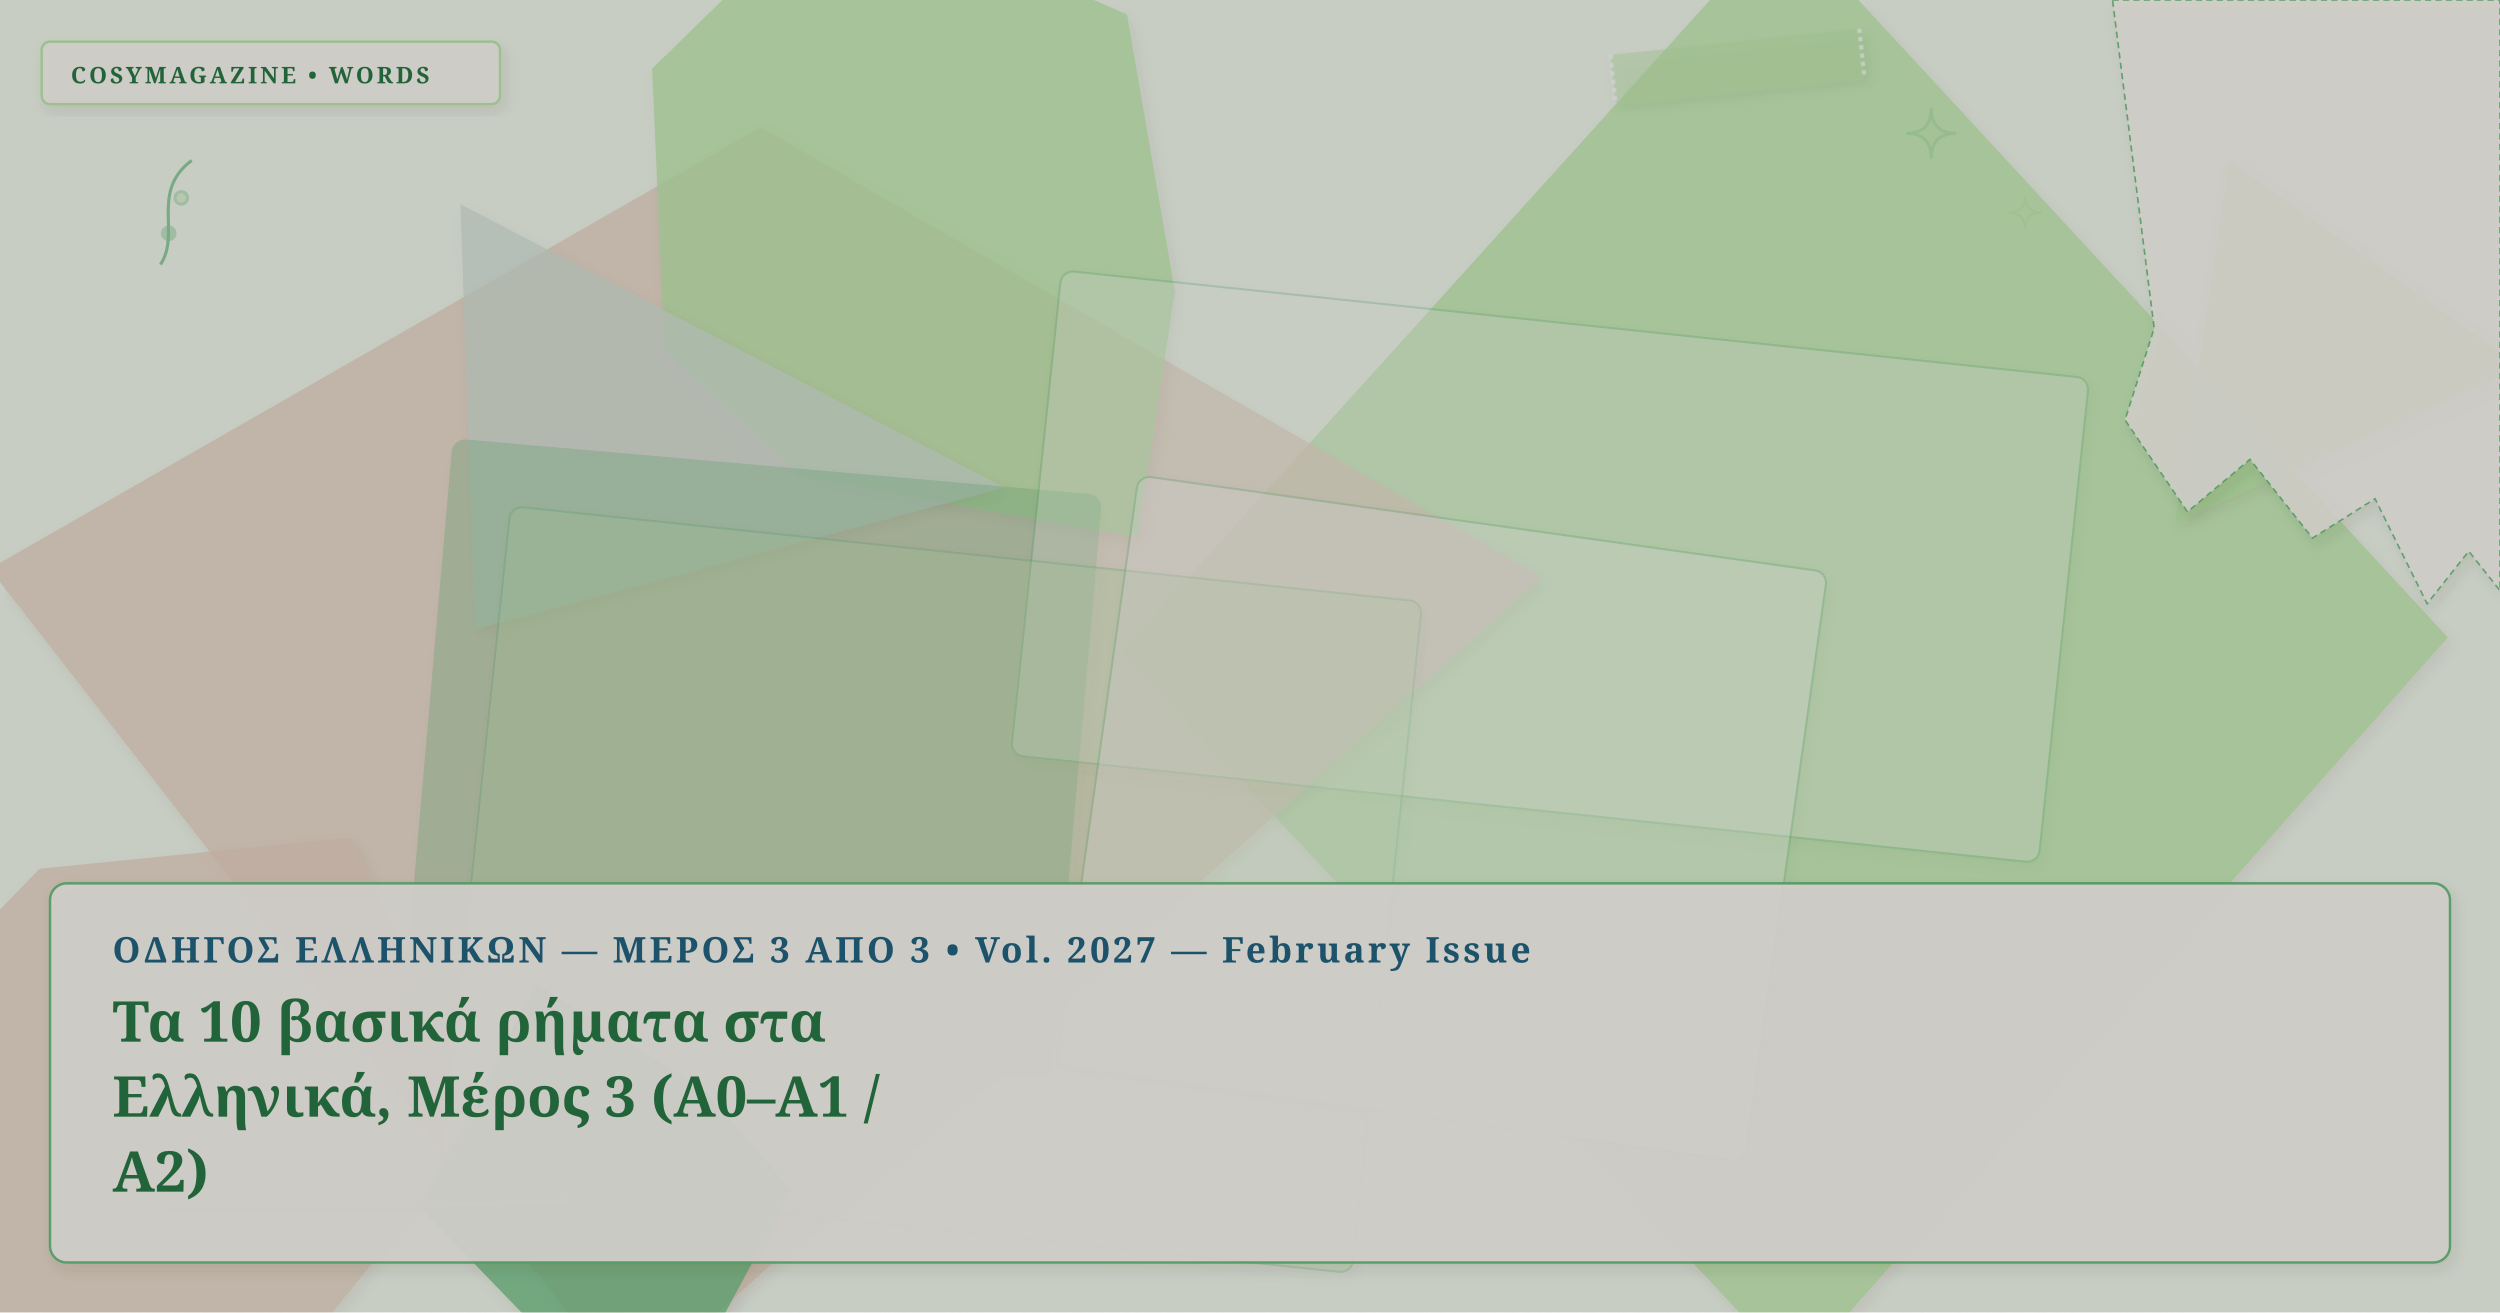
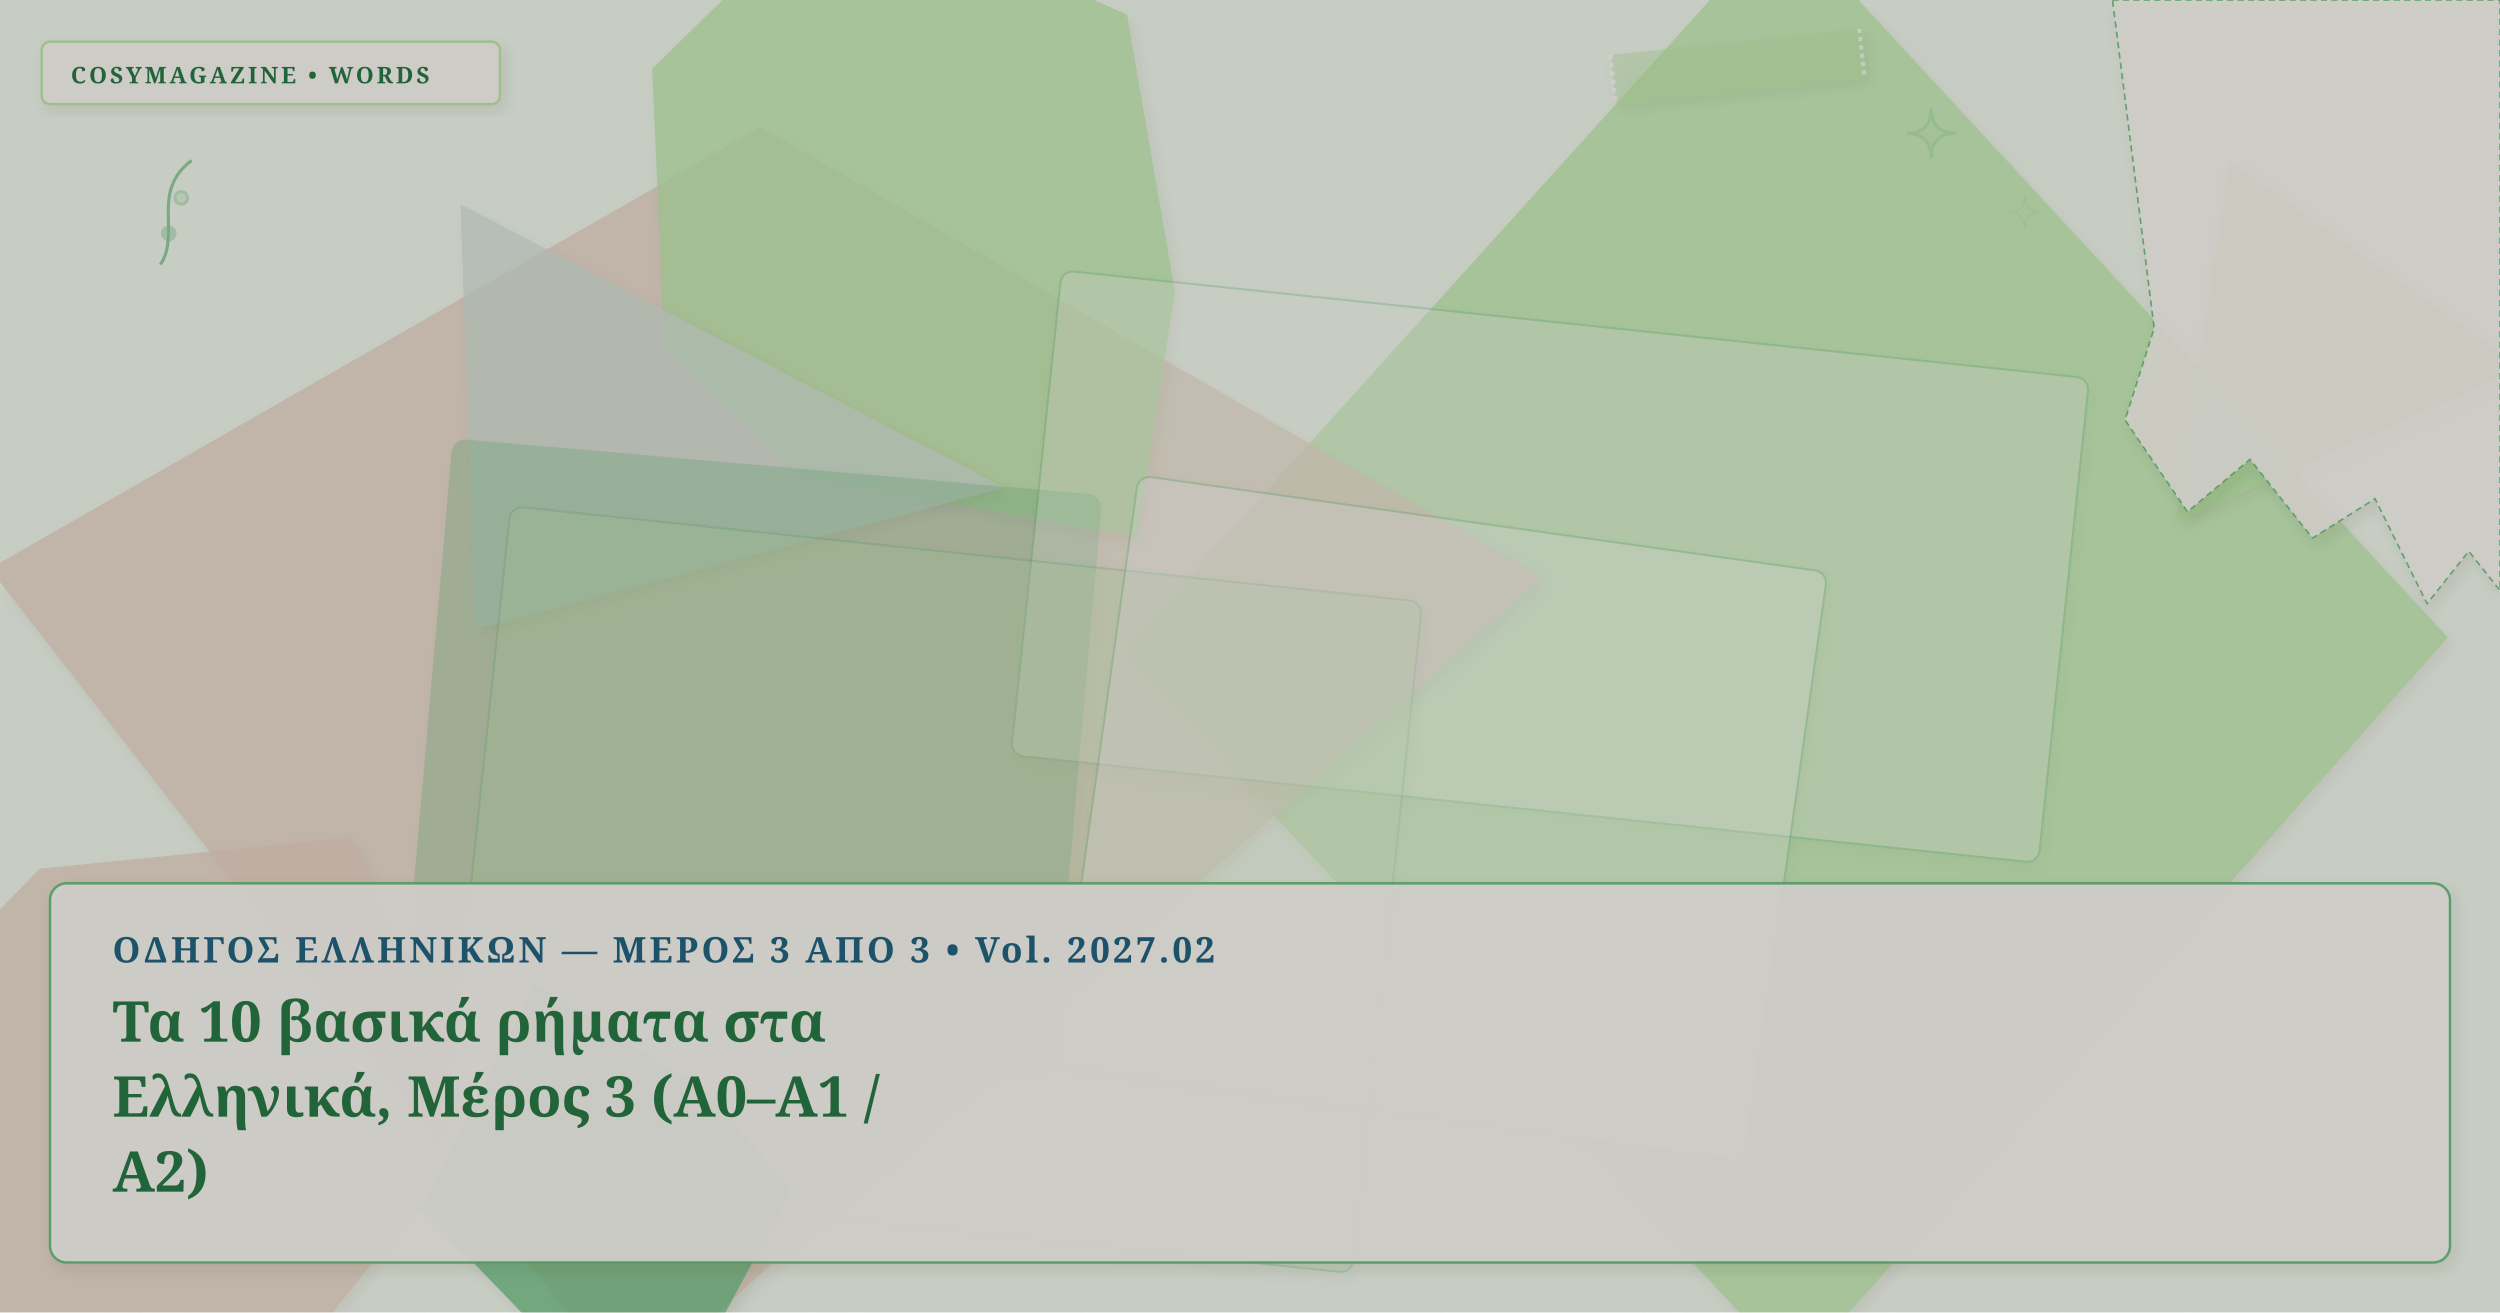
<svg xmlns="http://www.w3.org/2000/svg" viewBox="0 0 1200 630" width="100%" height="100%" preserveAspectRatio="xMidYMid slice" class="cosy-cover-art" data-motif="editorial-stars" data-seed="top-10-verbs-part-3-el" data-lang="el">
  <defs>
    <filter id="soft-shadow" x="-20%" y="-20%" width="140%" height="140%">
      <feDropShadow dx="2" dy="3" stdDeviation="3" flood-color="#3C281E" flood-opacity="0.10" />
    </filter>
    <filter id="paper-grain" x="0%" y="0%" width="100%" height="100%">
      <feTurbulence type="fractalNoise" baseFrequency="0.65" numOctaves="3" result="noise" />
      <feColorMatrix type="saturate" values="0" />
      <feComponentTransfer>
        <feFuncA type="linear" slope="0.05" />
      </feComponentTransfer>
      <feBlend mode="multiply" in="SourceGraphic" result="blend" />
    </filter>
  </defs>
  <style>
        @media (prefers-reduced-motion: reduce) {
          .cosy-cover-art * { animation: none !important; transition: none !important; }
        }
      </style>
  <rect width="1200" height="630" fill="#f4faef" />
  <polygon points="1175,306 862,659 538,313 856,-39" fill="#bee9aa" opacity="0.75" style="filter: drop-shadow(2px 3px 3px rgba(60,40,30,0.08));" />
  <polygon points="1210,176 1044,251 1070,77" fill="#bee9aa" opacity="0.75" style="filter: drop-shadow(2px 3px 3px rgba(60,40,30,0.08));" />
  <polygon points="740,277 302,668 -5,273 365,61" fill="#E8D2C2" opacity="0.75" style="filter: drop-shadow(2px 3px 3px rgba(60,40,30,0.08));" />
  <polygon points="564,140 546,258 385,229 319,169 313,33 402,-54 541,7" fill="#bee9aa" opacity="0.75" style="filter: drop-shadow(2px 3px 3px rgba(60,40,30,0.08));" />
  <polygon points="234,538 133,663 -24,684 -122,562 19,417 168,402" fill="#E8D2C2" opacity="0.75" style="filter: drop-shadow(2px 3px 3px rgba(60,40,30,0.08));" />
  <polygon points="380,571 331,662 259,639 202,580 257,472 338,523" fill="#6bbd7f" opacity="0.75" style="filter: drop-shadow(2px 3px 3px rgba(60,40,30,0.08));" />
  <polygon points="482,234 228,302 221,98" fill="#D5E2D9" opacity="0.75" style="filter: drop-shadow(2px 3px 3px rgba(60,40,30,0.08));" />
  <g transform="rotate(5 361 364)">
    <rect x="205" y="224" width="312" height="280" rx="6" fill="#6bbd7f" opacity="0.3" stroke="#6bbd7f" stroke-width="1" filter="url(#soft-shadow)" />
  </g>
  <g transform="rotate(6 744 272)">
    <rect x="496" y="155" width="496" height="234" rx="6" fill="#f4faef" opacity="0.3" stroke="#6bbd7f" stroke-width="1" filter="url(#soft-shadow)" />
  </g>
  <g transform="rotate(6 447 427)">
    <rect x="227" y="265" width="440" height="324" rx="6" fill="#bee9aa" opacity="0.3" stroke="#6bbd7f" stroke-width="1" filter="url(#soft-shadow)" />
  </g>
  <g transform="rotate(8 692 393)">
    <rect x="525" y="250" width="334" height="286" rx="6" fill="#FFFFFF" opacity="0.3" stroke="#6bbd7f" stroke-width="1" filter="url(#soft-shadow)" />
  </g>
  <g class="cover-torn-paper" filter="url(#soft-shadow)">
    <polygon points="1014,0 1200,0 1200,283.5 1185,264.6 1165,289.8 1140,239.4 1110,258.3 1080,220.5 1050,245.7 1020,201.6 1034,157.5 1014,0" fill="#FCF9F2" opacity="0.9" stroke="#6bbd7f" stroke-width="0.8" stroke-dasharray="3 2" />
  </g>
  <g transform="rotate(-6 834 32)" filter="url(#soft-shadow)">
    <rect x="774" y="20" width="120" height="24" rx="2" fill="#bee9aa" opacity="0.45" />
    <line x1="774" y1="20" x2="774" y2="44" stroke="#FFFFFF" stroke-width="2" stroke-dasharray="2 2" opacity="0.7" />
    <line x1="894" y1="20" x2="894" y2="44" stroke="#FFFFFF" stroke-width="2" stroke-dasharray="2 2" opacity="0.7" />
  </g>
  <g class="cover-tiny-doodles" stroke="#6bbd7f" stroke-width="1.5" fill="none" opacity="0.7">
    <path d="M 927 52 Q 927 64 939 64 Q 927 64 927 76 Q 927 64 915 64 Q 927 64 927 52 Z" fill="#bee9aa" opacity="0.3" />
    <path d="M 972 94 Q 972 102 980 102 Q 972 102 972 110 Q 972 102 964 102 Q 972 102 972 94 Z" stroke="#bee9aa" stroke-width="1" />
    <path d="M 77 127 C 87 112, 72 92, 92 77" />
    <circle cx="81" cy="112" r="3" fill="#6bbd7f" opacity="0.5" />
    <circle cx="87" cy="95" r="3" fill="#bee9aa" opacity="0.5" />
  </g>
  <g class="cover-sketchy-underline">
    <path d="M 71 577 Q 171 579 271 577" stroke="#bee9aa" stroke-width="2.5" stroke-linecap="round" fill="none" opacity="0.75" />
    <path d="M 81 580 Q 171 582 261 579" stroke="#6bbd7f" stroke-width="1.5" stroke-linecap="round" fill="none" opacity="0.5" />
  </g>
  <g class="cover-masthead-label" filter="url(#soft-shadow)">
    <rect x="20" y="20" width="220" height="30" rx="4" fill="#FCF9F2" opacity="0.95" stroke="#bee9aa" stroke-width="1.2" />
    <text x="34" y="40" fill="#2c7a45" font-family="Fraunces, 'Lora', Georgia, serif" font-size="11" font-weight="bold" letter-spacing="1.4">COSYMAGAZINE • WORDS</text>
  </g>
  <g class="cover-text-overlay" filter="url(#soft-shadow)">
    <rect class="cover-overlay-box" x="24" y="424" width="1152" height="182" rx="8" fill="#FCF9F2" opacity="0.96" stroke="#6bbd7f" stroke-width="1.2" />
-     <text x="54" y="462" fill="#236583" font-family="Fraunces, 'Lora', Georgia, serif" font-size="17" font-weight="bold" letter-spacing="1.5">ΟΔΗΓΟΣ ΕΛΛΗΝΙΚΩΝ — ΜΕΡΟΣ 3 ΑΠΟ 3 • Vol. 2027 — February Issue</text>
+     <text x="54" y="462" fill="#236583" font-family="Fraunces, 'Lora', Georgia, serif" font-size="17" font-weight="bold" letter-spacing="1.5">ΟΔΗΓΟΣ ΕΛΛΗΝΙΚΩΝ — ΜΕΡΟΣ 3 ΑΠΟ 3 • Vol. 2027.02</text>
    <text x="54" y="500" fill="#2c7a45" font-family="Fraunces, 'Lora', Georgia, serif" font-size="27" font-weight="bold">Τα 10 βασικά ρήματα στα</text>
    <text x="54" y="536" fill="#2c7a45" font-family="Fraunces, 'Lora', Georgia, serif" font-size="27" font-weight="bold">Ελληνικά, Μέρος 3 (A0–A1 /</text>
    <text x="54" y="572" fill="#2c7a45" font-family="Fraunces, 'Lora', Georgia, serif" font-size="27" font-weight="bold">A2)</text>
  </g>
  <rect width="1200" height="630" filter="url(#paper-grain)" opacity="0.18" pointer-events="none" />
</svg>
